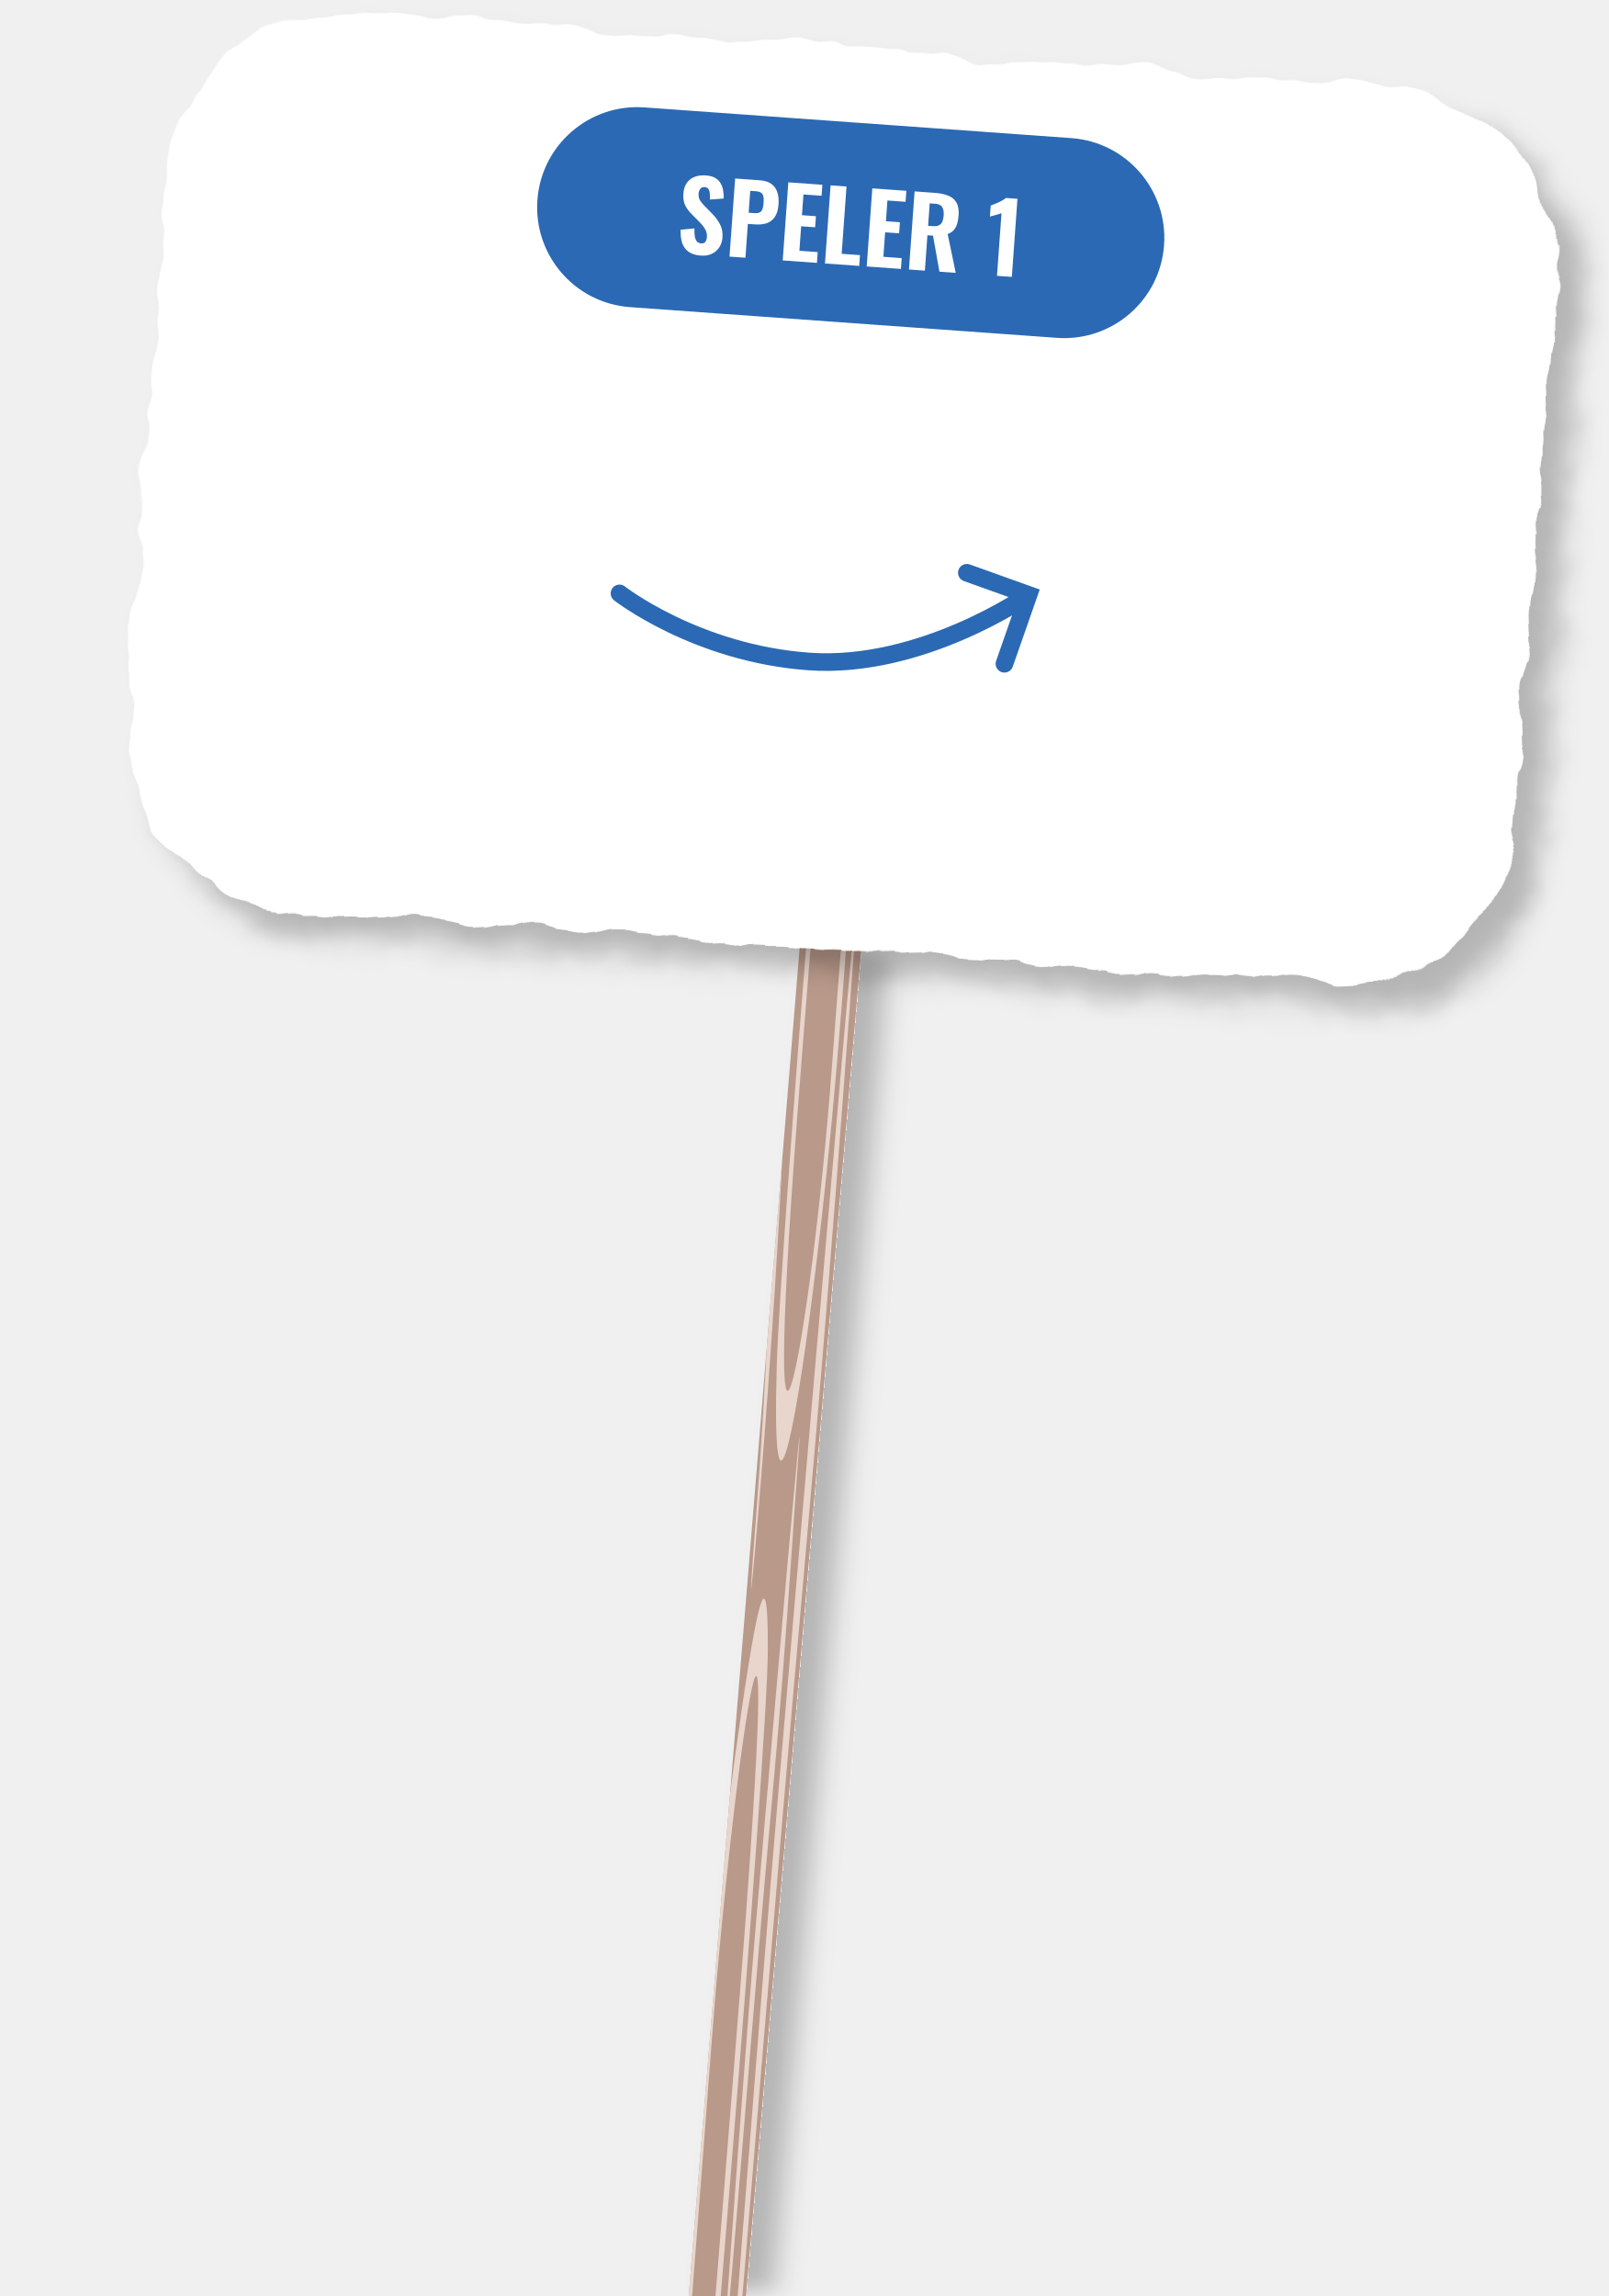
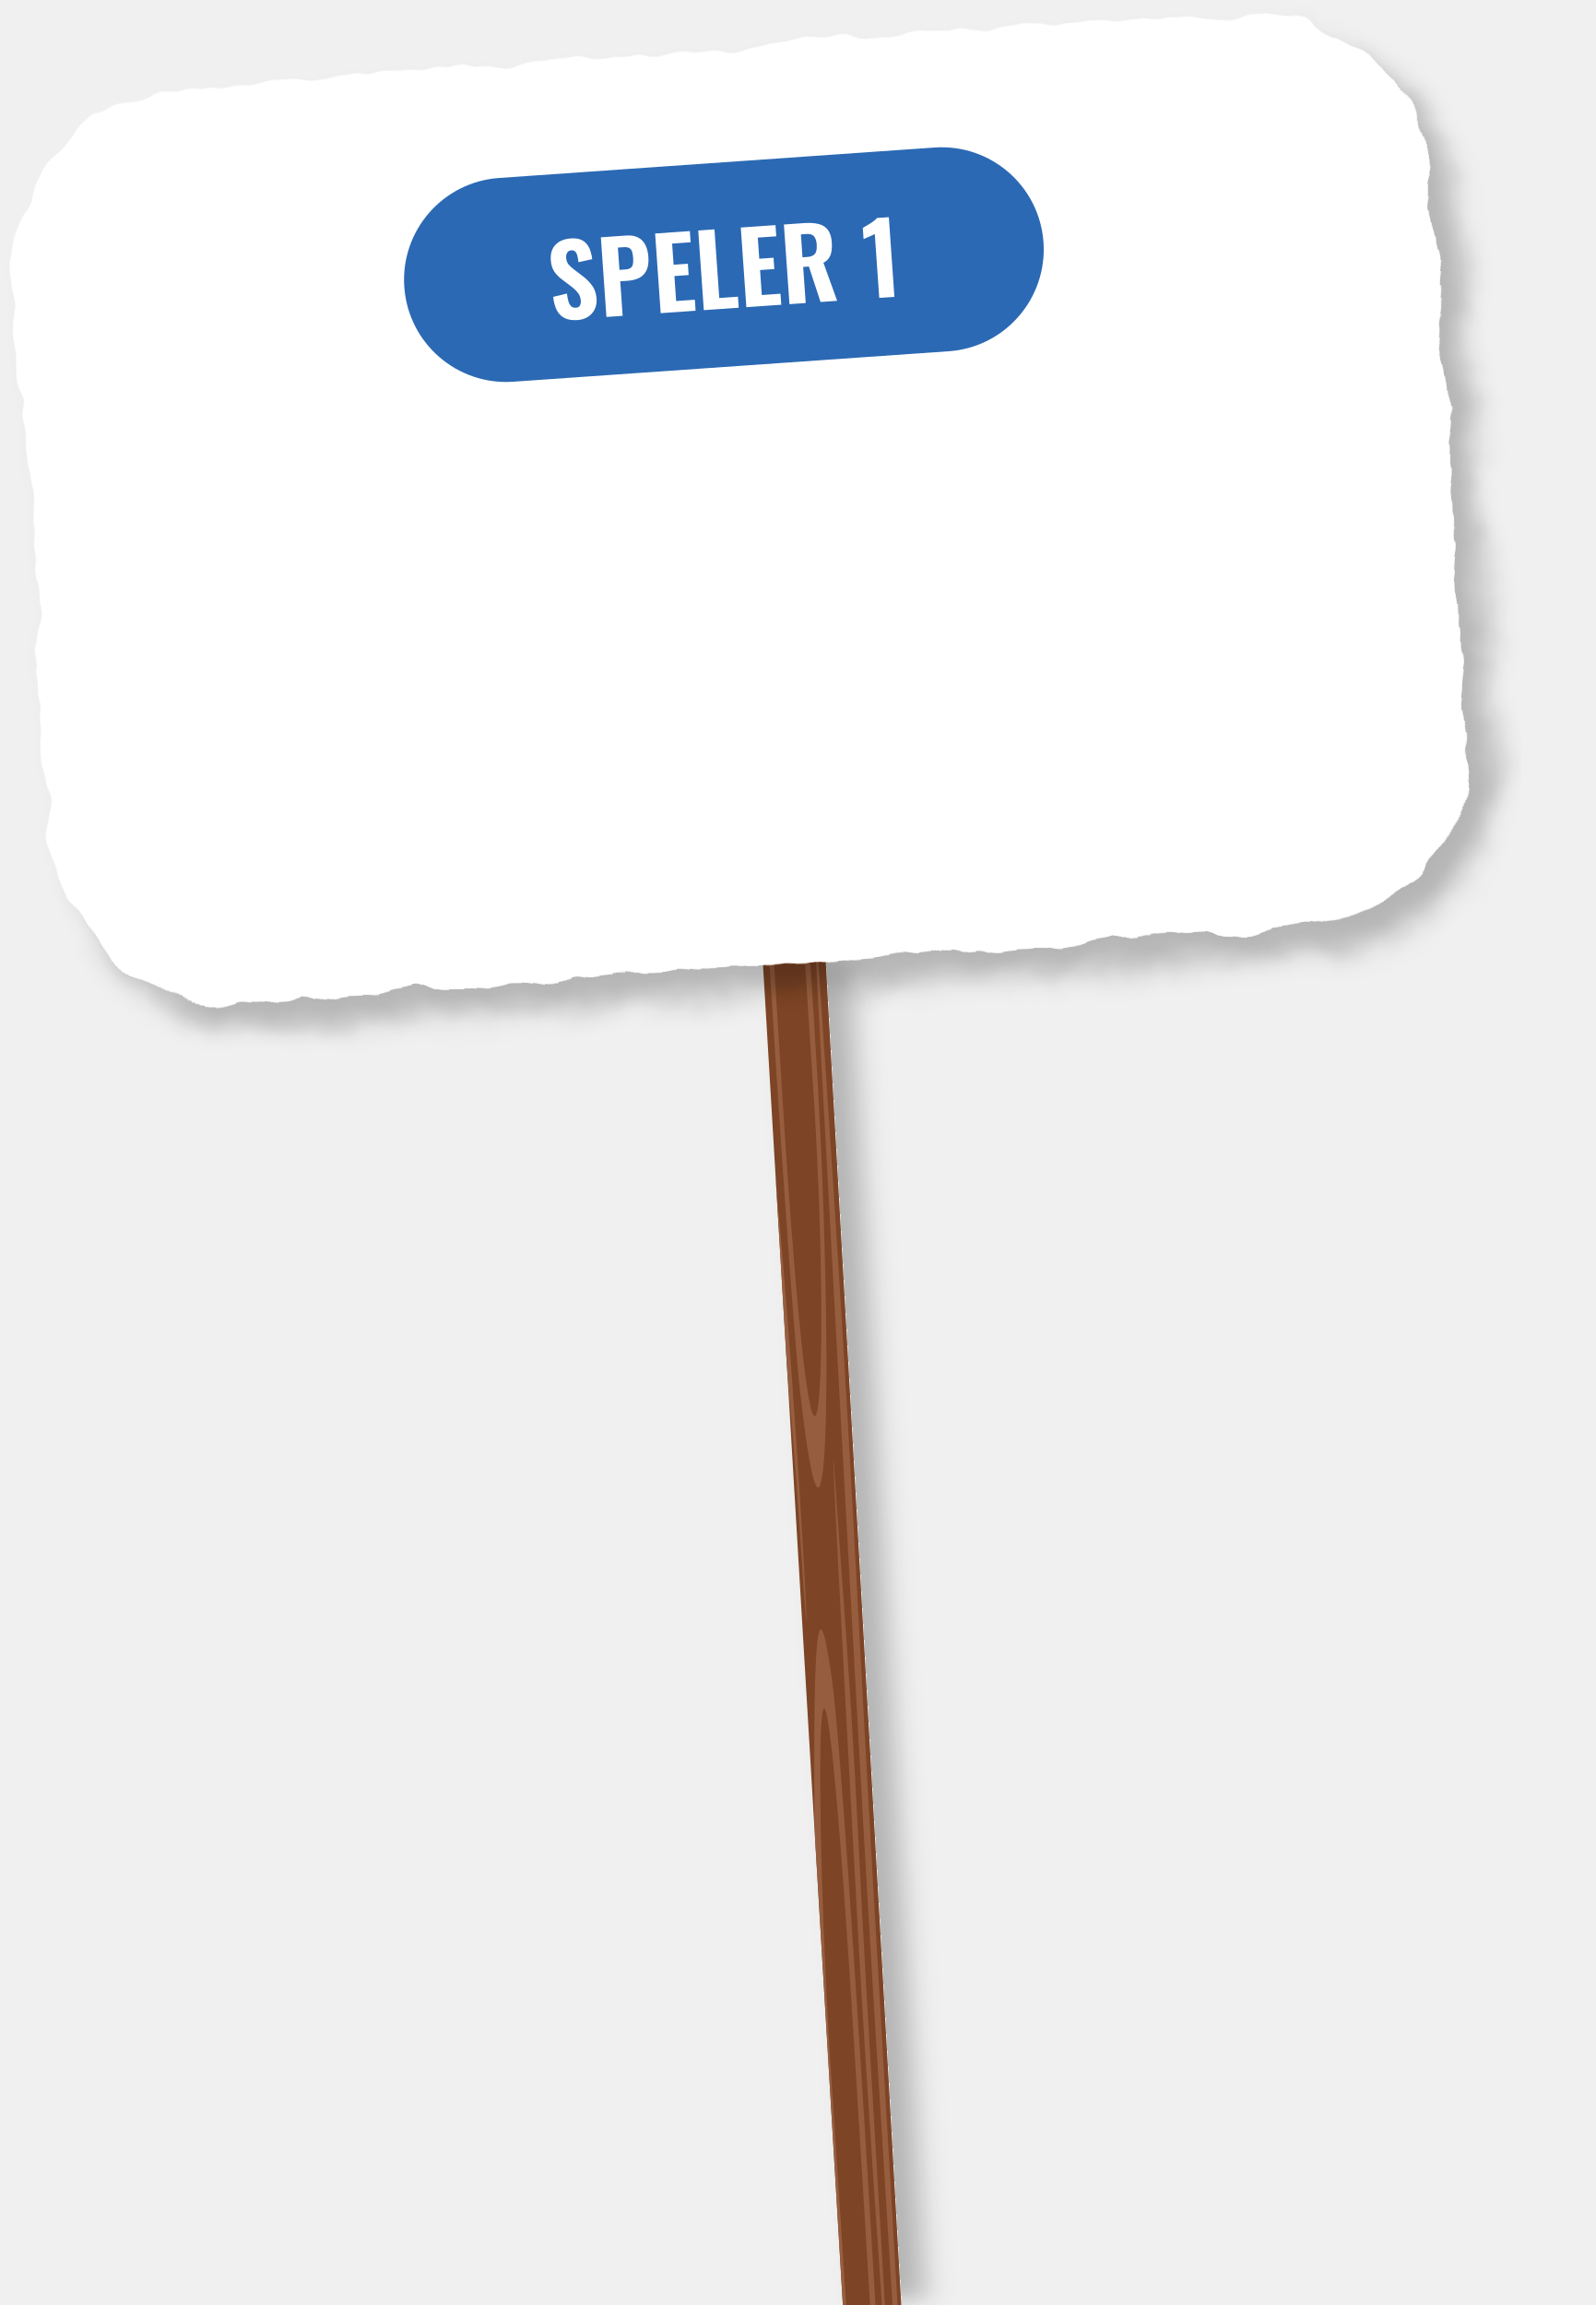
- <svg xmlns="http://www.w3.org/2000/svg" width="548" height="782" viewBox="0 0 548 782" fill="none">
-   <g filter="url(#filter0_d_212_4571)">
-     <path d="M272.608 319.725L227.952 862.472C227.769 864.698 229.424 866.651 231.65 866.834L242.709 867.744C244.929 867.926 246.879 866.278 247.069 864.059L293.523 321.459C293.714 319.229 292.057 317.268 289.826 317.084L276.97 316.026C274.744 315.843 272.791 317.499 272.608 319.725Z" fill="#B8998A" />
-     <mask id="mask0_212_4571" style="mask-type:alpha" maskUnits="userSpaceOnUse" x="227" y="316" width="67" height="552">
-       <path d="M272.608 319.725L227.952 862.472C227.769 864.698 229.424 866.651 231.65 866.834L242.709 867.744C244.929 867.926 246.879 866.278 247.069 864.059L293.523 321.459C293.714 319.229 292.057 317.268 289.826 317.084L276.97 316.026C274.744 315.843 272.791 317.499 272.608 319.725Z" fill="#965E3F" />
+ <svg xmlns="http://www.w3.org/2000/svg" width="598" height="864" viewBox="0 0 598 864" fill="none">
+   <g filter="url(#filter0_d_463_10331)">
+     <path d="M285.84 359.045L322.189 969.156C322.338 971.658 324.487 973.565 326.989 973.416L339.42 972.675C341.916 972.527 343.822 970.387 343.681 967.89L309.353 357.659C309.212 355.151 307.06 353.235 304.552 353.384L290.1 354.245C287.598 354.394 285.691 356.543 285.84 359.045Z" fill="#7D4425" />
+     <mask id="mask0_463_10331" style="mask-type:alpha" maskUnits="userSpaceOnUse" x="285" y="353" width="59" height="621">
+       <path d="M285.84 359.045L322.189 969.156C322.338 971.658 324.487 973.565 326.989 973.416L339.42 972.675C341.916 972.527 343.822 970.387 343.681 967.89L309.353 357.659C309.212 355.151 307.06 353.235 304.552 353.384L290.1 354.245C287.598 354.394 285.691 356.543 285.84 359.045Z" fill="#965E3F" />
    </mask>
-     <g mask="url(#mask0_212_4571)">
-       <path d="M270.981 542.31C279.271 446.198 297.966 231.334 292.933 296.63C288.583 353.046 286.449 384.562 281.889 441.044C275.99 514.103 271.96 554.941 265.764 627.98C255.97 743.429 250.31 814.937 242.775 899.922C235.967 976.705 251.661 775.174 259.385 679.483C263.71 625.903 266.363 595.849 270.981 542.31Z" fill="#E8D5CC" />
-       <path d="M267.366 370.144C265.133 449.489 250.885 602.007 257.59 515.271C261.53 464.302 262.031 434.154 263.194 412.733C265.63 367.844 263.543 371.659 270.492 277.983C278.219 173.833 287.696 108.142 296.358 34.663C304.183 -31.725 286.841 134.135 277.67 218.286C272.535 265.403 268.605 326.124 267.366 370.144Z" fill="#E8D5CC" />
-       <path d="M260.537 619.879C264.768 571.177 274.355 462.311 271.957 495.427C269.885 524.039 268.963 540.038 266.724 568.673C263.828 605.713 261.627 626.382 258.494 663.396C253.542 721.904 250.799 758.164 246.895 801.217C243.368 840.115 250.895 737.912 254.686 689.398C256.808 662.234 258.18 647.008 260.537 619.879Z" fill="#E8D5CC" />
-       <path d="M233.821 785.618C239.454 710.696 241.084 665.196 250.439 597.659C256.852 551.361 261.684 524.931 261.525 561.998C261.366 599.064 238.051 872.432 232.17 938.233C211.938 1164.62 247.63 737.409 253.63 657.949C266.436 488.347 249.353 603.026 242.526 693.823C235.698 784.619 207.831 1138.46 216.802 1013.19C225.774 887.914 226.925 877.334 233.821 785.618Z" fill="#E8D5CC" />
-       <path d="M291.977 272.548C286.343 347.469 284.089 381.925 277.169 437.491C270.249 493.057 262.88 525.252 264.558 465.15C265.683 424.857 285.41 186.574 291.291 120.773C311.524 -105.614 277.591 300.213 271.592 379.673C258.786 549.274 276.444 455.139 283.272 364.343C290.099 273.546 317.967 -80.299 308.995 44.976C300.024 170.252 298.873 180.832 291.977 272.548Z" fill="#E8D5CC" />
+     <g mask="url(#mask0_463_10331)">
+       <path d="M319.288 606.614C313.276 498.512 300.016 256.82 304.765 330.166C308.869 393.538 311.49 428.893 315.369 492.371C320.386 574.48 322.377 620.493 327.061 702.626C334.465 832.451 339.503 912.799 344.592 1008.42C349.189 1094.81 334.706 868.405 328.131 760.861C324.45 700.644 322.637 666.832 319.288 606.614Z" fill="#965E3F" />
+       <path d="M288.001 415.895C298.087 504.409 306.414 676.125 300.126 578.692C296.431 521.438 292.211 487.861 290.11 463.876C285.708 413.616 283.993 418.185 276.877 313.002C268.966 196.059 269.091 121.57 267.076 38.556C265.255 -36.446 272.258 150.585 275.397 245.536C277.154 298.701 282.406 366.79 288.001 415.895Z" fill="#965E3F" />
+       <path d="M319.969 694.453C316.956 639.672 310.365 517.194 312.946 554.368C315.175 586.487 316.685 604.409 318.733 636.58C321.382 678.193 322.21 701.506 324.592 743.129C328.357 808.92 331.052 849.642 333.534 898.096C335.776 941.873 327.952 827.126 324.479 772.622C322.535 742.104 321.647 724.969 319.969 694.453Z" fill="#965E3F" />
+       <path d="M316.537 882.834C310.93 798.698 305.533 747.885 305.23 671.365C305.022 618.908 306.205 588.777 311.9 629.986C317.594 671.195 334.988 978.621 338.876 1052.66C352.254 1307.4 324.244 827.083 318.325 737.846C305.69 547.376 304.874 677.499 311.67 779.463C318.465 881.428 343.547 1278.99 333.673 1138.38C323.799 997.768 323.402 985.83 316.537 882.834Z" fill="#965E3F" />
+       <path d="M299.889 303.559C305.497 387.696 308.45 426.336 309.562 489.17C310.674 552.005 307.586 588.944 299.931 521.9C294.799 476.952 278.976 209.076 275.088 135.033C261.711 -119.705 288.288 336.576 294.207 425.813C306.842 616.283 311.552 508.894 304.757 406.93C297.961 304.966 272.879 -92.6 282.753 48.013C292.627 188.626 293.024 200.563 299.889 303.559Z" fill="#965E3F" />
    </g>
  </g>
-   <g filter="url(#filter1_dg_212_4571)">
-     <rect x="61.141" y="0.13" width="474" height="306" rx="60" transform="rotate(4.11313 61.1405 0.129883)" fill="white" />
+   <g filter="url(#filter1_dg_463_10331)">
+     <rect x="0.261" y="37.37" width="531.978" height="343.429" rx="67.339" transform="rotate(-4 0.260986 37.3701)" fill="white" />
  </g>
-   <rect x="185.481" y="34.136" width="214" height="68.205" rx="34.103" transform="rotate(4.11313 185.481 34.1362)" fill="#2B69B4" />
-   <path d="M238.762 87.059C237.121 86.941 235.773 86.547 234.721 85.877C233.671 85.185 232.904 84.217 232.422 82.972C231.963 81.707 231.757 80.129 231.805 78.24L236.524 77.788C236.489 78.885 236.533 79.813 236.654 80.57C236.8 81.306 237.045 81.874 237.39 82.273C237.759 82.652 238.228 82.861 238.797 82.902C239.498 82.953 239.984 82.768 240.257 82.347C240.551 81.928 240.718 81.434 240.759 80.865C240.84 79.748 240.633 78.798 240.139 78.015C239.669 77.211 239.023 76.394 238.203 75.565L235.617 72.969C234.691 72.067 233.949 71.067 233.39 69.97C232.852 68.876 232.639 67.562 232.749 66.029C232.906 63.84 233.662 62.211 235.015 61.142C236.391 60.053 238.196 59.588 240.429 59.749C241.765 59.845 242.844 60.143 243.666 60.642C244.488 61.141 245.102 61.779 245.509 62.557C245.938 63.314 246.209 64.137 246.321 65.025C246.457 65.893 246.516 66.755 246.498 67.612L241.819 67.969C241.833 67.156 241.808 66.439 241.742 65.818C241.699 65.199 241.536 64.703 241.255 64.331C240.996 63.96 240.57 63.753 239.979 63.711C239.344 63.665 238.856 63.872 238.515 64.332C238.176 64.769 237.986 65.273 237.945 65.842C237.877 66.783 238.029 67.575 238.401 68.218C238.796 68.841 239.342 69.507 240.04 70.218L242.562 72.775C243.609 73.819 244.482 74.993 245.181 76.298C245.903 77.582 246.198 79.132 246.067 80.95C245.978 82.197 245.612 83.304 244.97 84.27C244.329 85.237 243.473 85.967 242.403 86.462C241.355 86.959 240.142 87.158 238.762 87.059ZM248.472 87.394L250.385 60.795L258.824 61.402C260.422 61.517 261.703 61.917 262.666 62.602C263.63 63.266 264.312 64.184 264.712 65.357C265.134 66.532 265.286 67.929 265.17 69.549C265.033 71.454 264.597 72.919 263.864 73.944C263.152 74.971 262.221 75.674 261.071 76.054C259.923 76.412 258.627 76.538 257.182 76.434L254.719 76.257L253.89 87.784L248.472 87.394ZM254.993 72.448L256.898 72.585C257.686 72.642 258.296 72.565 258.73 72.354C259.186 72.123 259.511 71.739 259.704 71.203C259.896 70.666 260.023 69.971 260.085 69.117C260.143 68.307 260.126 67.624 260.034 67.067C259.964 66.512 259.732 66.066 259.338 65.73C258.944 65.394 258.298 65.193 257.401 65.128L255.529 64.994L254.993 72.448ZM266.591 88.697L268.503 62.098L280.095 62.931L279.826 66.675L273.652 66.231L273.145 73.291L277.906 73.634L277.635 77.41L272.873 77.068L272.273 85.409L278.513 85.857L278.248 89.535L266.591 88.697ZM280.989 89.732L282.902 63.133L288.321 63.523L286.672 86.444L292.911 86.893L292.647 90.571L280.989 89.732ZM295.196 90.754L297.109 64.155L308.701 64.989L308.431 68.732L302.258 68.288L301.75 75.348L306.512 75.691L306.24 79.467L301.478 79.125L300.879 87.466L307.118 87.914L306.853 91.592L295.196 90.754ZM309.595 91.789L311.507 65.19L318.403 65.686C320.199 65.815 321.716 66.133 322.956 66.641C324.219 67.128 325.153 67.91 325.758 68.988C326.384 70.067 326.632 71.515 326.502 73.332C326.423 74.427 326.254 75.394 325.996 76.234C325.761 77.053 325.38 77.763 324.853 78.363C324.349 78.943 323.657 79.388 322.776 79.699L325.521 92.935L319.972 92.536L317.784 80.264L315.88 80.127L315.013 92.179L309.595 91.789ZM316.111 76.909L317.687 77.023C318.563 77.085 319.263 76.993 319.787 76.744C320.311 76.496 320.692 76.094 320.93 75.539C321.191 74.964 321.353 74.249 321.414 73.396C321.502 72.17 321.339 71.223 320.925 70.555C320.534 69.867 319.726 69.478 318.5 69.39L316.661 69.258L316.111 76.909ZM339.576 93.945L341.111 72.6C340.906 72.696 340.624 72.796 340.264 72.903C339.928 72.989 339.557 73.094 339.152 73.219C338.749 73.322 338.367 73.426 338.007 73.533C337.649 73.617 337.369 73.696 337.165 73.769L337.434 70.025C337.707 69.913 338.069 69.763 338.523 69.576C338.999 69.39 339.497 69.184 340.02 68.957C340.542 68.731 341.033 68.48 341.493 68.205C341.975 67.931 342.346 67.672 342.606 67.427L346.546 67.71L344.633 94.309L339.576 93.945Z" fill="white" />
-   <path d="M342.117 226.075L350.322 202.603L329.308 195.076M350.322 202.603C350.322 202.603 313.902 228.055 275.501 225.293C237.1 222.53 210.999 202.104 210.999 202.104" stroke-width="6" stroke-linecap="round" stroke="#2B69B4" />
+   <rect x="148.871" y="69.383" width="240.176" height="76.554" rx="38.277" transform="rotate(-4 148.871 69.3828)" fill="#2B69B4" />
+   <path d="M216.47 119.974C214.627 120.103 213.068 119.878 211.793 119.301C210.516 118.699 209.511 117.744 208.778 116.437C208.067 115.104 207.589 113.384 207.343 111.278L212.515 110.027C212.65 111.253 212.845 112.276 213.1 113.098C213.378 113.893 213.74 114.485 214.187 114.874C214.657 115.236 215.212 115.395 215.85 115.35C216.637 115.295 217.148 115.013 217.384 114.502C217.644 113.99 217.752 113.415 217.708 112.776C217.62 111.522 217.24 110.5 216.567 109.707C215.917 108.888 215.071 108.083 214.028 107.292L210.743 104.817C209.572 103.961 208.589 102.968 207.794 101.838C207.023 100.707 206.578 99.281 206.458 97.561C206.286 95.104 206.867 93.174 208.201 91.772C209.558 90.344 211.49 89.542 213.996 89.366C215.495 89.262 216.741 89.421 217.734 89.846C218.727 90.27 219.51 90.882 220.085 91.682C220.682 92.455 221.113 93.326 221.379 94.295C221.667 95.238 221.869 96.187 221.985 97.142L216.842 98.279C216.729 97.374 216.588 96.581 216.417 95.901C216.27 95.22 216.011 94.695 215.64 94.326C215.293 93.955 214.787 93.793 214.124 93.839C213.411 93.889 212.902 94.196 212.596 94.761C212.288 95.301 212.156 95.891 212.201 96.53C212.275 97.586 212.569 98.442 213.084 99.098C213.622 99.727 214.334 100.381 215.222 101.06L218.43 103.502C219.758 104.496 220.914 105.662 221.897 107.001C222.902 108.313 223.476 109.989 223.619 112.029C223.717 113.43 223.486 114.717 222.926 115.893C222.366 117.068 221.531 118.015 220.421 118.735C219.335 119.453 218.018 119.866 216.47 119.974ZM227.311 118.808L225.223 88.952L234.696 88.289C236.49 88.164 237.976 88.406 239.155 89.015C240.332 89.599 241.235 90.511 241.865 91.751C242.52 92.99 242.91 94.518 243.038 96.336C243.187 98.474 242.935 100.171 242.282 101.427C241.654 102.681 240.731 103.609 239.514 104.213C238.295 104.792 236.875 105.138 235.253 105.252L232.488 105.445L233.393 118.383L227.311 118.808ZM232.189 101.169L234.327 101.02C235.212 100.958 235.878 100.776 236.326 100.473C236.797 100.143 237.097 99.666 237.226 99.039C237.355 98.413 237.386 97.621 237.319 96.662C237.256 95.753 237.129 94.996 236.938 94.392C236.772 93.787 236.444 93.328 235.953 93.017C235.462 92.705 234.713 92.585 233.705 92.655L231.604 92.802L232.189 101.169ZM247.649 117.386L245.561 87.53L258.573 86.62L258.867 90.822L251.937 91.306L252.491 99.231L257.836 98.858L258.132 103.096L252.788 103.47L253.442 112.833L260.446 112.343L260.734 116.471L247.649 117.386ZM263.811 116.256L261.723 86.399L267.805 85.974L269.604 111.702L276.608 111.213L276.897 115.341L263.811 116.256ZM279.758 115.141L277.67 85.284L290.681 84.374L290.975 88.576L284.046 89.061L284.6 96.986L289.944 96.612L290.241 100.851L284.896 101.225L285.551 110.587L292.554 110.098L292.843 114.226L279.758 115.141ZM295.92 114.011L293.832 84.154L301.573 83.613C303.588 83.472 305.324 83.585 306.782 83.952C308.263 84.293 309.424 85.015 310.267 86.116C311.134 87.216 311.639 88.786 311.782 90.826C311.868 92.054 311.833 93.156 311.679 94.129C311.548 95.077 311.237 95.926 310.746 96.676C310.278 97.4 309.58 98.005 308.651 98.49L313.797 112.761L307.568 113.196L303.194 99.908L301.056 100.058L302.002 113.586L295.92 114.011ZM300.803 96.446L302.572 96.322C303.555 96.253 304.318 96.039 304.861 95.68C305.404 95.321 305.764 94.815 305.94 94.16C306.14 93.48 306.206 92.66 306.139 91.702C306.042 90.326 305.711 89.299 305.146 88.623C304.602 87.92 303.643 87.617 302.267 87.713L300.203 87.857L300.803 96.446ZM329.573 111.658L327.898 87.698C327.685 87.837 327.388 87.993 327.005 88.168C326.645 88.317 326.25 88.493 325.819 88.696C325.387 88.874 324.98 89.051 324.597 89.226C324.212 89.376 323.913 89.508 323.699 89.622L323.405 85.42C323.69 85.252 324.069 85.028 324.543 84.748C325.042 84.466 325.564 84.158 326.108 83.823C326.653 83.489 327.159 83.132 327.626 82.754C328.118 82.374 328.489 82.027 328.739 81.713L333.162 81.404L335.25 111.261L329.573 111.658Z" fill="white" />
  <defs>
-     <filter id="filter0_d_212_4571" x="226.808" y="314.882" width="84.82" height="570.965" filterUnits="userSpaceOnUse" color-interpolation-filters="sRGB">
+     <filter id="filter0_d_463_10331" x="284.563" y="352.108" width="79.428" height="641.619" filterUnits="userSpaceOnUse" color-interpolation-filters="sRGB">
      <feFlood flood-opacity="0" result="BackgroundImageFix" />
      <feColorMatrix in="SourceAlpha" type="matrix" values="0 0 0 0 0 0 0 0 0 0 0 0 0 0 0 0 0 0 127 0" result="hardAlpha" />
-       <feOffset dx="8.48" dy="8.48" />
-       <feGaussianBlur stdDeviation="4.805" />
+       <feOffset dx="9.517" dy="9.517" />
+       <feGaussianBlur stdDeviation="5.393" />
      <feComposite in2="hardAlpha" operator="out" />
      <feColorMatrix type="matrix" values="0 0 0 0 0 0 0 0 0 0 0 0 0 0 0 0 0 0 0.25 0" />
-       <feBlend mode="normal" in2="BackgroundImageFix" result="effect1_dropShadow_212_4571" />
-       <feBlend mode="normal" in="SourceGraphic" in2="effect1_dropShadow_212_4571" result="shape" />
+       <feBlend mode="normal" in2="BackgroundImageFix" result="effect1_dropShadow_463_10331" />
+       <feBlend mode="normal" in="SourceGraphic" in2="effect1_dropShadow_463_10331" result="shape" />
    </filter>
-     <filter id="filter1_dg_212_4571" x="39.339" y="0.276" width="508.075" height="352.557" filterUnits="userSpaceOnUse" color-interpolation-filters="sRGB">
+     <filter id="filter1_dg_463_10331" x="0.302" y="0.302" width="569.864" height="394.927" filterUnits="userSpaceOnUse" color-interpolation-filters="sRGB">
      <feFlood flood-opacity="0" result="BackgroundImageFix" />
      <feColorMatrix in="SourceAlpha" type="matrix" values="0 0 0 0 0 0 0 0 0 0 0 0 0 0 0 0 0 0 127 0" result="hardAlpha" />
-       <feOffset dx="8.48" dy="8.48" />
-       <feGaussianBlur stdDeviation="4.58" />
+       <feOffset dx="9.517" dy="9.517" />
+       <feGaussianBlur stdDeviation="5.14" />
      <feComposite in2="hardAlpha" operator="out" />
      <feColorMatrix type="matrix" values="0 0 0 0 0 0 0 0 0 0 0 0 0 0 0 0 0 0 0.25 0" />
-       <feBlend mode="normal" in2="BackgroundImageFix" result="effect1_dropShadow_212_4571" />
-       <feBlend mode="normal" in="SourceGraphic" in2="effect1_dropShadow_212_4571" result="shape" />
-       <feTurbulence type="fractalNoise" baseFrequency="0.04 0.04" numOctaves="3" seed="3205" />
-       <feDisplacementMap in="shape" scale="8" xChannelSelector="R" yChannelSelector="G" result="displacedImage" />
-       <feMerge result="effect2_texture_212_4571">
+       <feBlend mode="normal" in2="BackgroundImageFix" result="effect1_dropShadow_463_10331" />
+       <feBlend mode="normal" in="SourceGraphic" in2="effect1_dropShadow_463_10331" result="shape" />
+       <feTurbulence type="fractalNoise" baseFrequency="0.036 0.036" numOctaves="3" seed="3205" />
+       <feDisplacementMap in="shape" scale="8.979" xChannelSelector="R" yChannelSelector="G" result="displacedImage" />
+       <feMerge result="effect2_texture_463_10331">
        <feMergeNode in="displacedImage" />
      </feMerge>
    </filter>
  </defs>
</svg>
